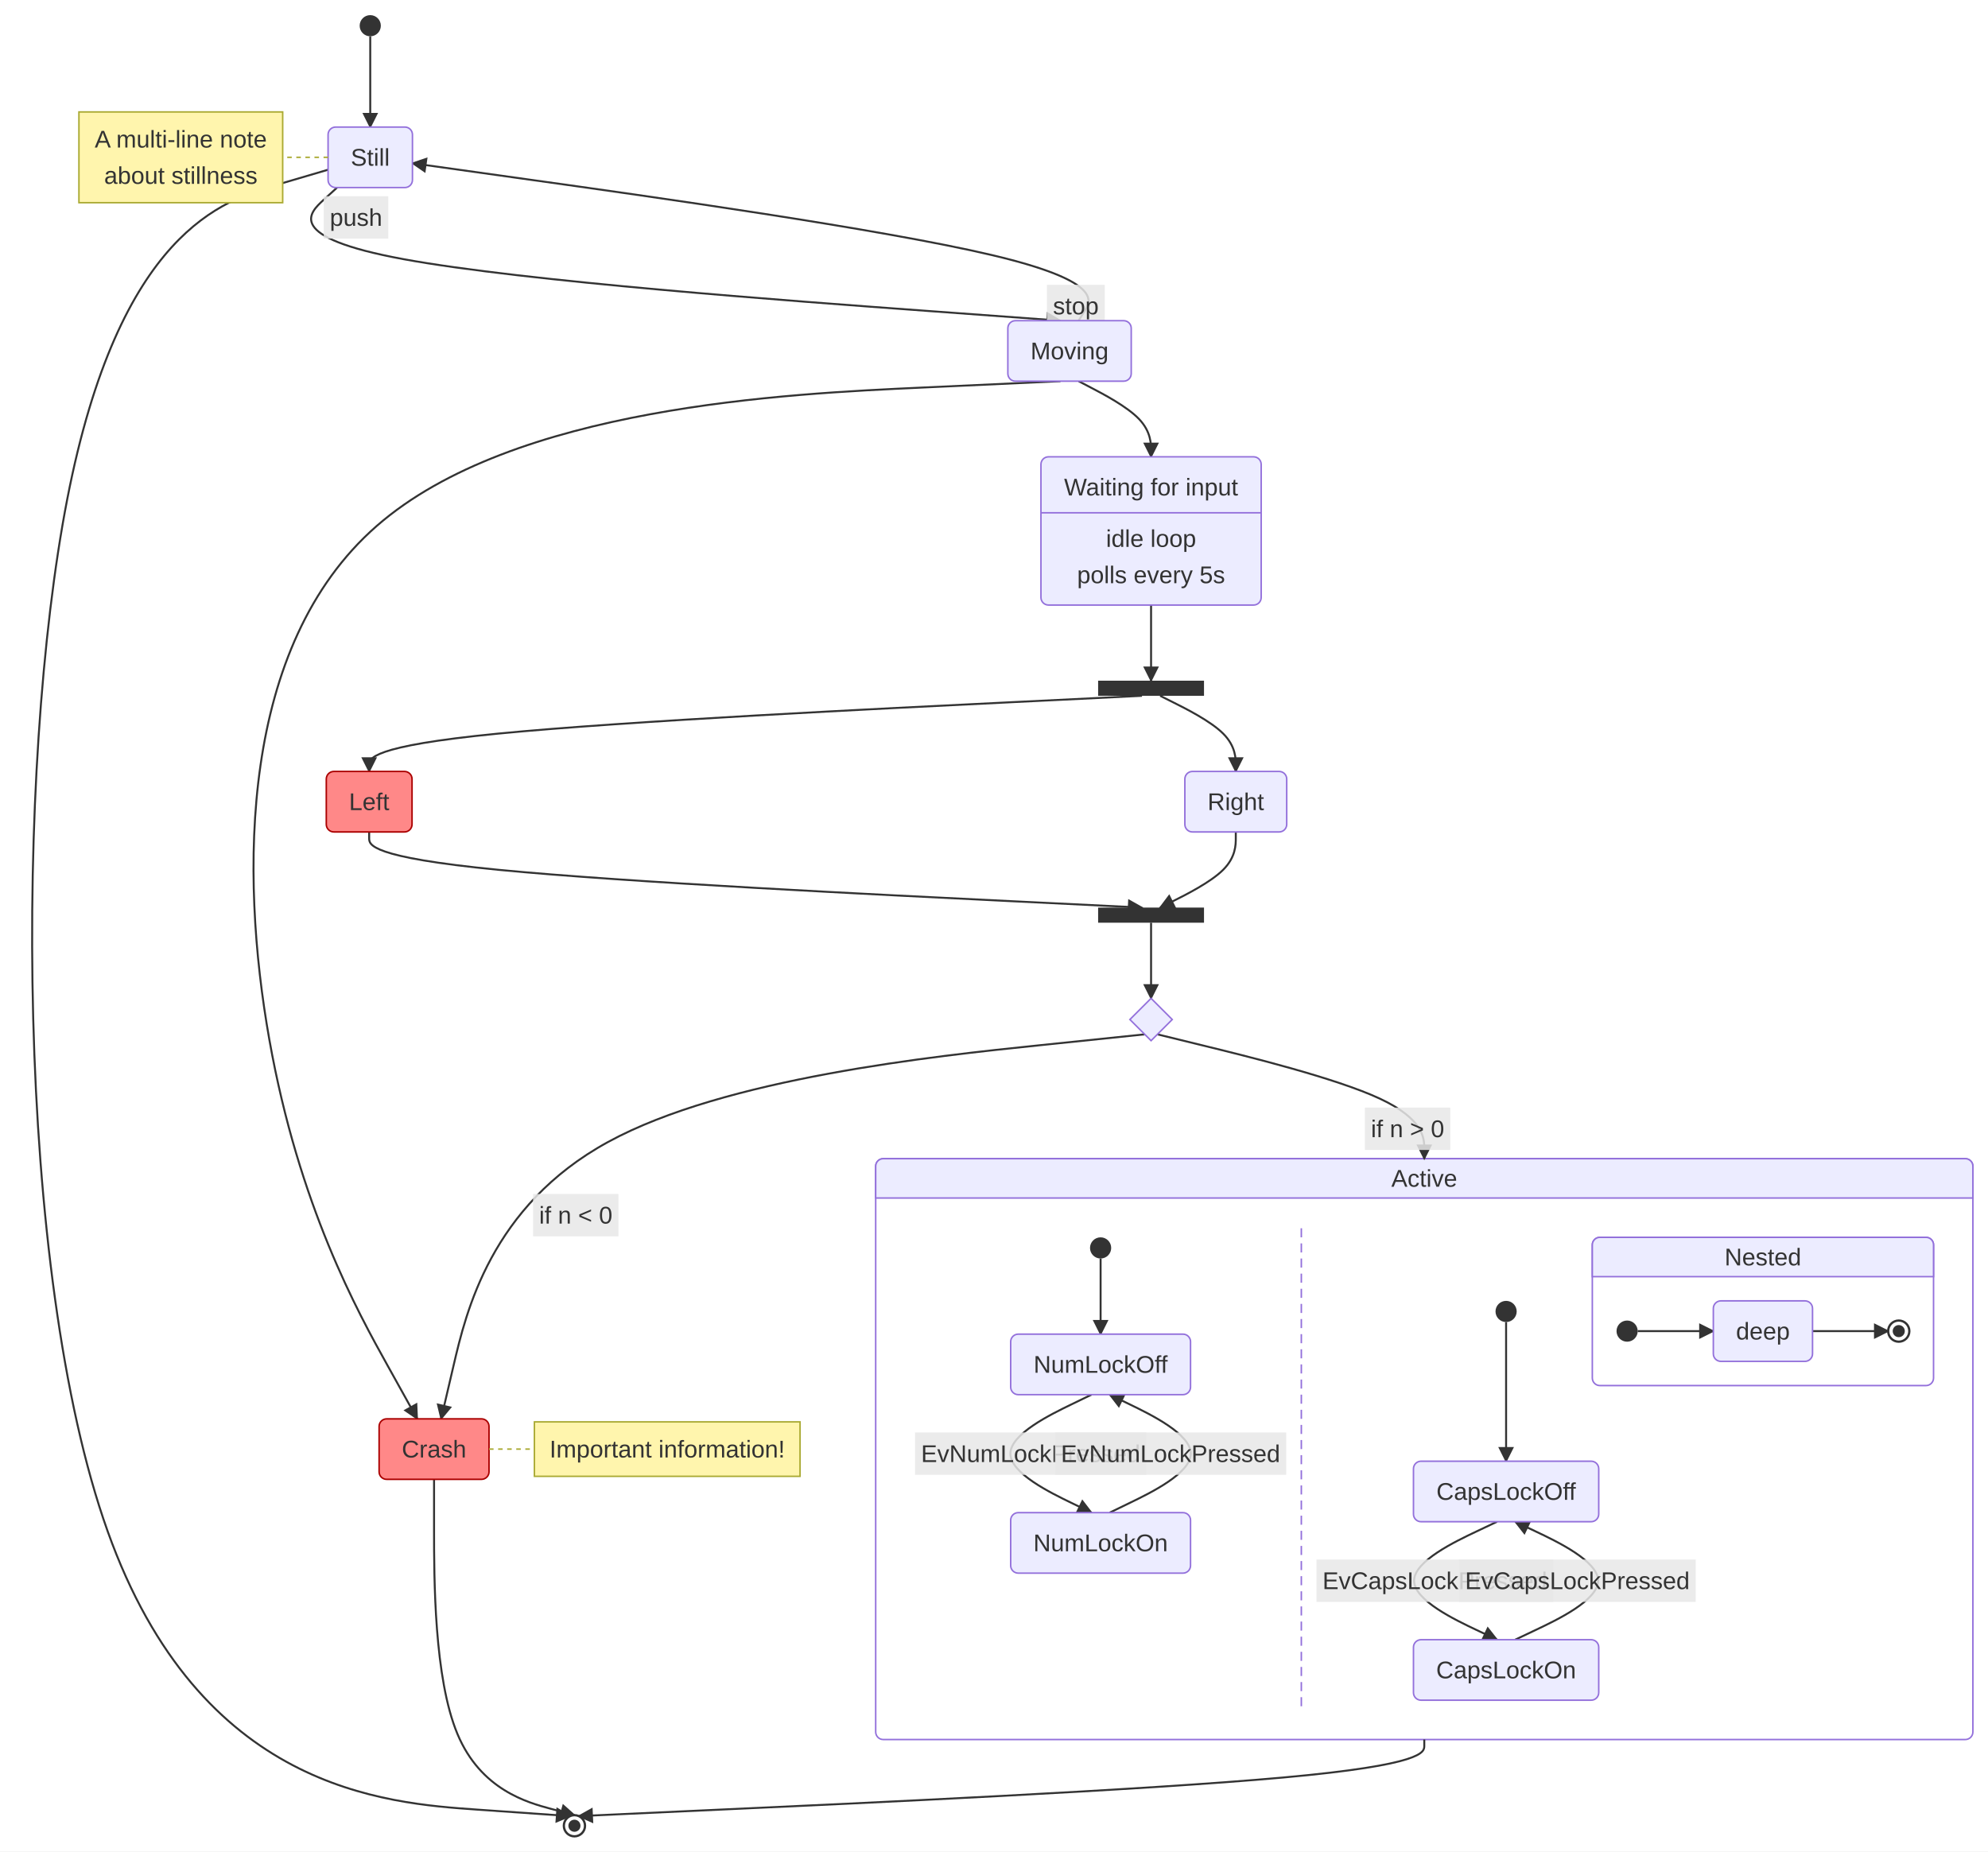
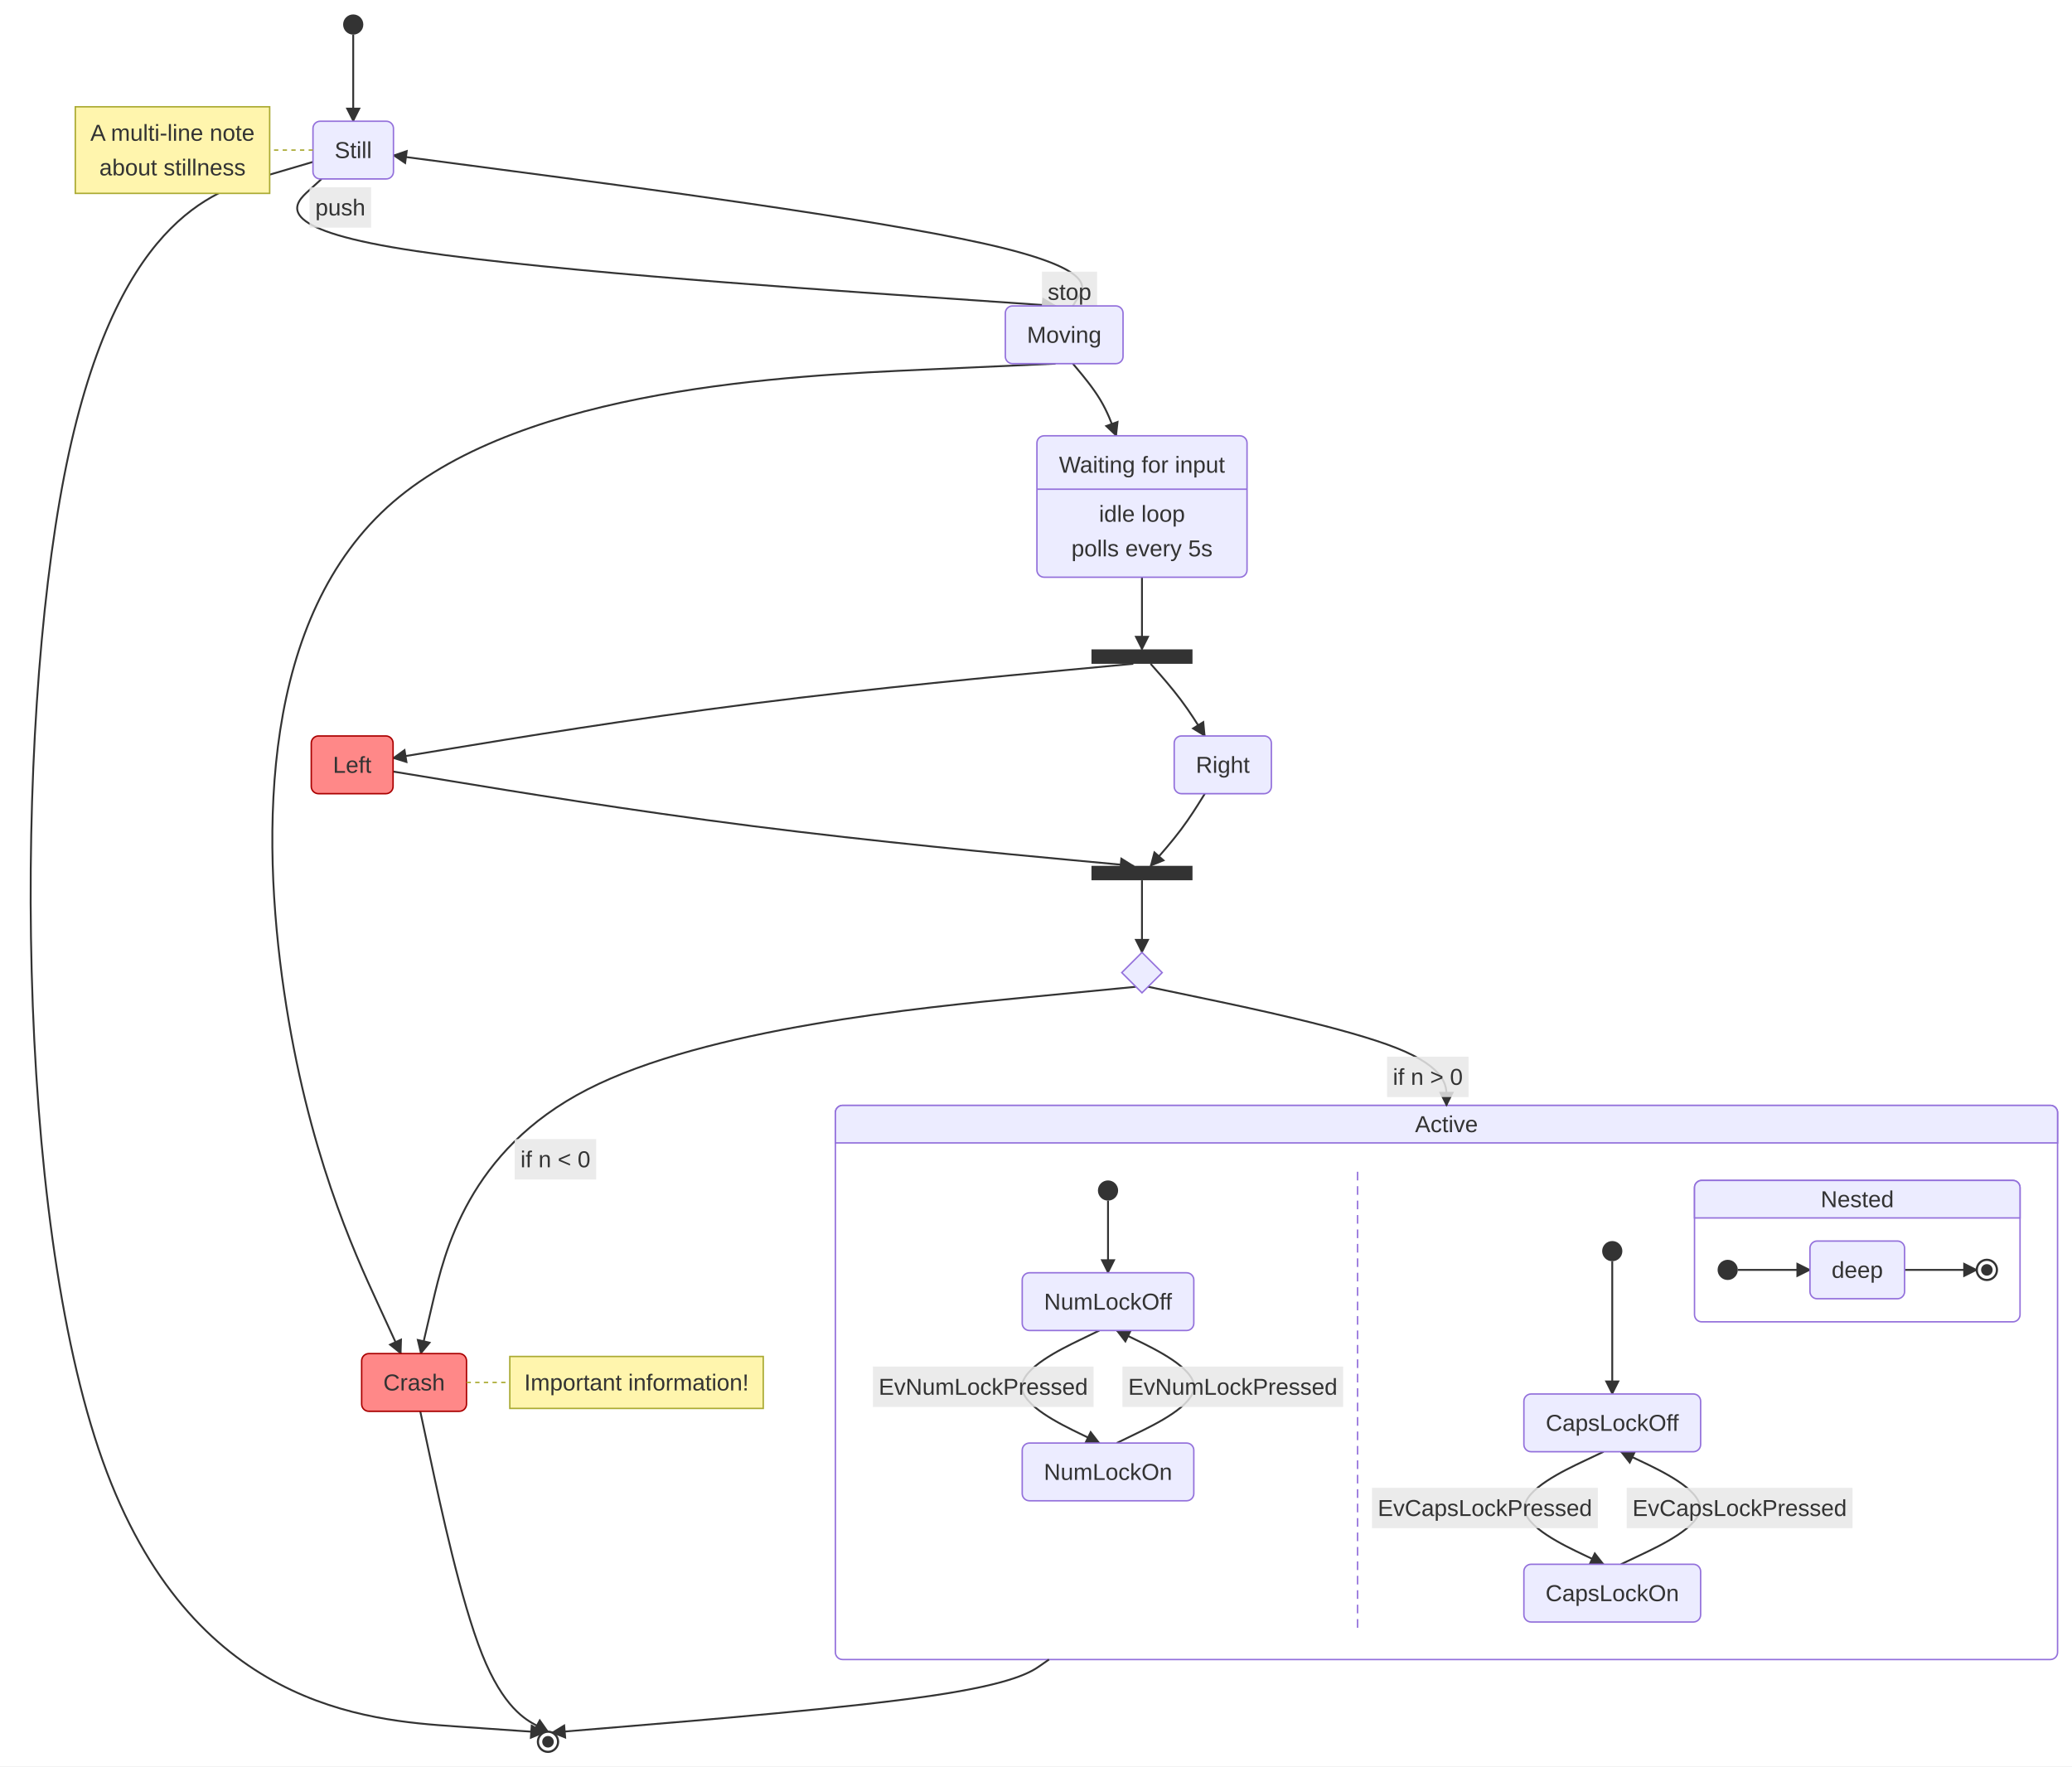
- <svg xmlns="http://www.w3.org/2000/svg" id="mermaid" class="statediagram" width="1314.25" height="1224" viewBox="-938.08 -10 1314.25 1224" role="graphics-document document" aria-roledescription="statediagram">
+ <svg xmlns="http://www.w3.org/2000/svg" id="mermaid" class="statediagram" width="1435.84" height="1224" viewBox="-998.87 -10 1435.84 1224" role="graphics-document document" aria-roledescription="statediagram">
  <style>#mermaid{font-family:"trebuchet ms",verdana,arial,sans-serif;font-size:16px;fill:#333;}#mermaid .st{fill:#ECECFF;stroke:#9370DB;stroke-width:1px;}#mermaid .bar,#mermaid .start{fill:#333;stroke:none;}#mermaid .endo{fill:#fff;stroke:#333;stroke-width:1.5px;}#mermaid .endi{fill:#333;}#mermaid .choice{fill:#ECECFF;stroke:#9370DB;stroke-width:1px;}#mermaid .comp{fill:#fff;stroke:#9370DB;stroke-width:1px;}#mermaid .comp-t{fill:#ECECFF;stroke:#9370DB;stroke-width:1px;}#mermaid .region{fill:none;stroke:#9370DB;stroke-width:1px;stroke-dasharray:6,4;}#mermaid .div{stroke:#9370DB;stroke-width:1px;}#mermaid .tr{fill:none;stroke:#333;stroke-width:1.3px;}#mermaid .lbl{fill:#e8e8e8;opacity:0.85;}#mermaid .note{fill:#fff5ad;stroke:#aaaa33;stroke-width:1px;}#mermaid .note-l{stroke:#aaaa33;stroke-width:1px;stroke-dasharray:3,3;}</style>
-   <rect x="-938.08" y="-10" width="1314.25" height="1224" fill="white" />
+   <rect x="-998.87" y="-10" width="1435.84" height="1224" fill="white" />
  <defs>
    <marker id="st-arrow" viewBox="0 0 10 10" refX="9" refY="5" markerWidth="8" markerHeight="8" orient="auto">
      <path d="M0,0 L10,5 L0,10 z" fill="#333" />
    </marker>
  </defs>
-   <rect class="comp" x="-359.17" y="756" width="725.35" height="384" rx="5" />
-   <path class="comp-t" d="M-359.17,782 v-21 a5,5 0 0 1 5,-5 h715.35 a5,5 0 0 1 5,5 v21 z" />
+   <rect class="comp" x="-419.97" y="756" width="846.94" height="384" rx="5" />
+   <path class="comp-t" d="M-419.97,782 v-21 a5,5 0 0 1 5,-5 h836.94 a5,5 0 0 1 5,5 v21 z" />
  <text x="3.5" y="769" text-anchor="middle" dominant-baseline="central">Active</text>
-   <line class="region" x1="-77.78" y1="802" x2="-77.78" y2="1120" />
-   <rect class="comp" x="114.59" y="808" width="225.58" height="98" rx="5" />
-   <path class="comp-t" d="M114.59,834 v-21 a5,5 0 0 1 5,-5 h215.58 a5,5 0 0 1 5,5 v21 z" />
-   <text x="227.38" y="821" text-anchor="middle" dominant-baseline="central">Nested</text>
-   <path class="tr" d="M-693.31,14L-693.31,74" marker-end="url(#st-arrow)" />
-   <path class="tr" d="M-721.19,102.2L-755.67,112.33C-790.16,122.46 -859.12,142.73 -893.6,319.87C-928.08,497 -928.08,831 -866.93,1002.27C-805.79,1173.54 -683.49,1182.08 -622.35,1186.35L-561.2,1190.62" marker-end="url(#st-arrow)" />
-   <path class="tr" d="M-715.23,114L-724.18,122.17C-733.13,130.33 -751.03,146.67 -671.33,161.33C-591.63,176 -414.32,189 -325.67,195.5L-237.02,202" marker-end="url(#st-arrow)" />
-   <path class="tr" d="M-225.02,202L-220.98,195.5C-216.94,189 -208.86,176 -282.26,158.65C-355.66,141.3 -510.54,119.6 -587.98,108.76L-665.42,97.91" marker-end="url(#st-arrow)" />
-   <path class="tr" d="M-237.02,242L-327.45,246.17C-417.88,250.33 -598.74,258.67 -689.17,337.83C-779.6,417 -779.6,567 -760.04,677.17C-740.48,787.33 -701.37,857.67 -681.81,892.83L-662.25,928" marker-end="url(#st-arrow)" />
-   <path class="tr" d="M-651.13,968L-651.13,1000.83C-651.13,1033.67 -651.13,1099.33 -635.66,1136.33C-620.19,1173.33 -589.26,1181.67 -573.8,1185.83L-558.33,1190" marker-end="url(#st-arrow)" />
-   <path class="tr" d="M-225.02,242L-217.03,246.17C-209.05,250.33 -193.08,258.67 -185.1,267C-177.12,275.33 -177.12,283.67 -177.12,287.83L-177.12,292" marker-end="url(#st-arrow)" />
-   <path class="tr" d="M-177.12,390L-177.12,440" marker-end="url(#st-arrow)" />
-   <path class="tr" d="M-183.12,450L-268.27,454.17C-353.42,458.33 -523.73,466.67 -608.88,475C-694.03,483.33 -694.03,491.67 -694.03,495.83L-694.03,500" marker-end="url(#st-arrow)" />
-   <path class="tr" d="M-171.12,450L-162.78,454.17C-154.45,458.33 -137.78,466.67 -129.44,475C-121.11,483.33 -121.11,491.67 -121.11,495.83L-121.11,500" marker-end="url(#st-arrow)" />
-   <path class="tr" d="M-694.03,540L-694.03,544.17C-694.03,548.33 -694.03,556.67 -608.88,565C-523.73,573.33 -353.42,581.67 -268.27,585.83L-183.12,590" marker-end="url(#st-arrow)" />
-   <path class="tr" d="M-121.11,540L-121.11,544.17C-121.11,548.33 -121.11,556.67 -129.44,565C-137.78,573.33 -154.45,581.67 -162.78,585.83L-171.12,590" marker-end="url(#st-arrow)" />
-   <path class="tr" d="M-177.12,600L-177.12,650" marker-end="url(#st-arrow)" />
-   <path class="tr" d="M-172.92,673.8L-143.51,681C-114.11,688.2 -55.31,702.6 -25.9,716.3C3.5,730 3.5,743 3.5,749.5L3.5,756" marker-end="url(#st-arrow)" />
-   <path class="tr" d="M-181.32,673.8L-250.64,681C-319.95,688.2 -458.59,702.6 -536.11,744.97C-613.64,787.33 -630.05,857.67 -638.25,892.83L-646.46,928" marker-end="url(#st-arrow)" />
-   <path class="tr" d="M3.5,1140L3.5,1144.17C3.5,1148.33 3.5,1156.67 -89.66,1165.1C-182.82,1173.54 -369.14,1182.08 -462.3,1186.35L-555.46,1190.62" marker-end="url(#st-arrow)" />
-   <rect class="lbl" x="-724.06" y="119.75" width="42.69" height="28" />
-   <text x="-702.72" y="133.75" text-anchor="middle" dominant-baseline="central">push</text>
-   <rect class="lbl" x="-245.97" y="178.25" width="38.24" height="28" />
-   <text x="-226.85" y="192.25" text-anchor="middle" dominant-baseline="central">stop</text>
-   <rect class="lbl" x="-35.77" y="722.24" width="56.48" height="28" />
-   <text x="-7.53" y="736.24" text-anchor="middle" dominant-baseline="central">if n &gt; 0</text>
-   <rect class="lbl" x="-585.69" y="779.35" width="56.48" height="28" />
-   <text x="-557.45" y="793.35" text-anchor="middle" dominant-baseline="central">if n &lt; 0</text>
-   <path class="tr" d="M-210.48,822L-210.48,872" marker-end="url(#st-arrow)" />
-   <path class="tr" d="M-216.48,912L-229.89,918.5C-243.3,925 -270.12,938 -270.12,951C-270.12,964 -243.3,977 -229.89,983.5L-216.48,990" marker-end="url(#st-arrow)" />
-   <path class="tr" d="M-204.48,990L-191.07,983.5C-177.66,977 -150.84,964 -150.84,951C-150.84,938 -177.66,925 -191.07,918.5L-204.48,912" marker-end="url(#st-arrow)" />
-   <rect class="lbl" x="-333.17" y="937" width="152.93" height="28" />
-   <text x="-256.71" y="951" text-anchor="middle" dominant-baseline="central">EvNumLockPressed</text>
-   <rect class="lbl" x="-240.71" y="937" width="152.93" height="28" />
-   <text x="-164.25" y="951" text-anchor="middle" dominant-baseline="central">EvNumLockPressed</text>
-   <path class="tr" d="M57.59,864L57.59,956" marker-end="url(#st-arrow)" />
-   <path class="tr" d="M51.59,996L37.88,1002.5C24.17,1009 -3.24,1022 -3.24,1035C-3.24,1048 24.17,1061 37.88,1067.5L51.59,1074" marker-end="url(#st-arrow)" />
-   <path class="tr" d="M63.59,1074L77.3,1067.5C91.01,1061 118.42,1048 118.42,1035C118.42,1022 91.01,1009 77.3,1002.5L63.59,996" marker-end="url(#st-arrow)" />
-   <rect class="lbl" x="-67.78" y="1021" width="156.5" height="28" />
-   <text x="10.47" y="1035" text-anchor="middle" dominant-baseline="central">EvCapsLockPressed</text>
-   <rect class="lbl" x="26.47" y="1021" width="156.5" height="28" />
-   <text x="104.71" y="1035" text-anchor="middle" dominant-baseline="central">EvCapsLockPressed</text>
-   <path class="tr" d="M144.59,870L194.59,870" marker-end="url(#st-arrow)" />
-   <path class="tr" d="M260.17,870L310.17,870" marker-end="url(#st-arrow)" />
-   <circle class="start" cx="-693.31" cy="7" r="7" />
-   <rect class="st" x="-721.19" y="74" width="55.78" height="40" rx="5" />
-   <text x="-693.31" y="94" text-anchor="middle" dominant-baseline="central">Still</text>
-   <circle class="endo" cx="-558.33" cy="1197" r="7" />
-   <circle class="endi" cx="-558.33" cy="1197" r="4" />
-   <rect class="st" x="-271.8" y="202" width="81.57" height="40" rx="5" />
-   <text x="-231.02" y="222" text-anchor="middle" dominant-baseline="central">Moving</text>
-   <rect class="st" x="-687.46" y="928" width="72.67" height="40" rx="5" style="fill:#f88;stroke:#a00" />
-   <text x="-651.13" y="948" text-anchor="middle" dominant-baseline="central">Crash</text>
-   <rect class="st" x="-249.92" y="292" width="145.6" height="98" rx="5" />
-   <text x="-177.12" y="312" text-anchor="middle" dominant-baseline="central">Waiting for input</text>
-   <line class="div" x1="-249.92" y1="329" x2="-104.32" y2="329" />
-   <text x="-177.12" y="346" text-anchor="middle" dominant-baseline="central">idle loop</text>
-   <text x="-177.12" y="370" text-anchor="middle" dominant-baseline="central">polls every 5s</text>
-   <rect class="bar" x="-212.12" y="440" width="70" height="10" />
-   <rect class="st" x="-722.37" y="500" width="56.69" height="40" rx="5" style="fill:#f88;stroke:#a00" />
-   <text x="-694.03" y="520" text-anchor="middle" dominant-baseline="central">Left</text>
-   <rect class="st" x="-154.78" y="500" width="67.34" height="40" rx="5" />
-   <text x="-121.11" y="520" text-anchor="middle" dominant-baseline="central">Right</text>
-   <rect class="bar" x="-212.12" y="590" width="70" height="10" />
-   <path class="choice" d="M-177.12,650L-163.12,664L-177.12,678L-191.12,664Z" />
-   <circle class="start" cx="-210.48" cy="815" r="7" />
-   <rect class="st" x="-269.93" y="872" width="118.91" height="40" rx="5" />
-   <text x="-210.48" y="892" text-anchor="middle" dominant-baseline="central">NumLockOff</text>
-   <rect class="st" x="-269.93" y="990" width="118.91" height="40" rx="5" />
-   <text x="-210.48" y="1010" text-anchor="middle" dominant-baseline="central">NumLockOn</text>
-   <circle class="start" cx="57.59" cy="857" r="7" />
-   <rect class="st" x="-3.65" y="956" width="122.48" height="40" rx="5" />
-   <text x="57.59" y="976" text-anchor="middle" dominant-baseline="central">CapsLockOff</text>
-   <rect class="st" x="-3.65" y="1074" width="122.48" height="40" rx="5" />
-   <text x="57.59" y="1094" text-anchor="middle" dominant-baseline="central">CapsLockOn</text>
-   <circle class="start" cx="137.59" cy="870" r="7" />
-   <rect class="st" x="194.59" y="850" width="65.58" height="40" rx="5" />
-   <text x="227.38" y="870" text-anchor="middle" dominant-baseline="central">deep</text>
-   <circle class="endo" cx="317.17" cy="870" r="7" />
-   <circle class="endi" cx="317.17" cy="870" r="4" />
-   <line class="note-l" x1="-614.79" y1="948" x2="-584.79" y2="948" />
-   <rect class="note" x="-584.79" y="930" width="175.62" height="36" />
-   <text x="-496.98" y="948" text-anchor="middle" dominant-baseline="central">Important information!</text>
-   <line class="note-l" x1="-721.19" y1="94" x2="-751.19" y2="94" />
-   <rect class="note" x="-885.9" y="64" width="134.7" height="60" />
-   <text x="-818.55" y="82" text-anchor="middle" dominant-baseline="central">A multi-line note</text>
-   <text x="-818.55" y="106" text-anchor="middle" dominant-baseline="central">about stillness</text>
+   <line class="region" x1="-58.11" y1="802" x2="-58.11" y2="1120" />
+   <rect class="comp" x="175.38" y="808" width="225.58" height="98" rx="5" />
+   <path class="comp-t" d="M175.38,834 v-21 a5,5 0 0 1 5,-5 h215.58 a5,5 0 0 1 5,5 v21 z" />
+   <text x="288.18" y="821" text-anchor="middle" dominant-baseline="central">Nested</text>
+   <path class="tr" d="M-754.1,14L-754.1,74" marker-end="url(#st-arrow)" />
+   <path class="tr" d="M-781.99,102.2L-816.47,112.33C-850.95,122.46 -919.91,142.73 -954.39,319.87C-988.87,497 -988.87,831 -927.73,1002.27C-866.58,1173.54 -744.29,1182.08 -683.14,1186.35L-622,1190.62" marker-end="url(#st-arrow)" />
+   <path class="tr" d="M-776.02,114L-784.97,122.17C-793.92,130.33 -811.82,146.67 -727.06,161.33C-642.29,176 -454.85,189 -361.13,195.5L-267.41,202" marker-end="url(#st-arrow)" />
+   <path class="tr" d="M-255.41,202L-251.38,195.5C-247.34,189 -239.26,176 -317.73,158.61C-396.19,141.23 -561.2,119.45 -643.71,108.57L-726.21,97.68" marker-end="url(#st-arrow)" />
+   <path class="tr" d="M-267.41,242L-359.21,246.17C-451,250.33 -634.58,258.67 -726.38,337.83C-818.17,417 -818.17,567 -801.99,677.17C-785.82,787.33 -753.47,857.67 -737.29,892.83L-721.12,928" marker-end="url(#st-arrow)" />
+   <path class="tr" d="M-707.64,968L-700.62,1000.83C-693.6,1033.67 -679.56,1099.33 -664.81,1136.33C-650.06,1173.33 -634.59,1181.67 -626.86,1185.83L-619.12,1190" marker-end="url(#st-arrow)" />
+   <path class="tr" d="M-255.41,242L-251.92,246.17C-248.43,250.33 -241.45,258.67 -236.44,267C-231.43,275.33 -228.39,283.67 -226.88,287.83L-225.36,292" marker-end="url(#st-arrow)" />
+   <path class="tr" d="M-207.51,390L-207.51,440" marker-end="url(#st-arrow)" />
+   <path class="tr" d="M-213.51,450L-258.12,454.17C-302.73,458.33 -391.95,466.67 -477.45,477.56C-562.94,488.45 -644.71,501.89 -685.59,508.62L-726.48,515.34" marker-end="url(#st-arrow)" />
+   <path class="tr" d="M-201.51,450L-197.85,454.17C-194.18,458.33 -186.84,466.67 -180.58,475C-174.32,483.33 -169.14,491.67 -166.55,495.83L-163.95,500" marker-end="url(#st-arrow)" />
+   <path class="tr" d="M-726.48,524.66L-685.59,531.38C-644.71,538.11 -562.94,551.55 -477.45,562.44C-391.95,573.33 -302.73,581.67 -258.12,585.83L-213.51,590" marker-end="url(#st-arrow)" />
+   <path class="tr" d="M-163.95,540L-166.55,544.17C-169.14,548.33 -174.32,556.67 -180.58,565C-186.84,573.33 -194.18,581.67 -197.85,585.83L-201.51,590" marker-end="url(#st-arrow)" />
+   <path class="tr" d="M-207.51,600L-207.51,650" marker-end="url(#st-arrow)" />
+   <path class="tr" d="M-203.31,673.8L-168.85,681C-134.38,688.2 -65.44,702.6 -30.97,716.3C3.5,730 3.5,743 3.5,749.5L3.5,756" marker-end="url(#st-arrow)" />
+   <path class="tr" d="M-211.71,673.8L-286.1,681C-360.48,688.2 -509.25,702.6 -591.84,744.97C-674.43,787.33 -690.84,857.67 -699.05,892.83L-707.25,928" marker-end="url(#st-arrow)" />
+   <path class="tr" d="M-271.95,1140L-277.92,1144.17C-283.9,1148.33 -295.86,1156.67 -353.24,1165.1C-410.63,1173.54 -513.44,1182.08 -564.84,1186.35L-616.25,1190.62" marker-end="url(#st-arrow)" />
+   <rect class="lbl" x="-784.38" y="119.75" width="42.69" height="28" />
+   <text x="-763.04" y="133.75" text-anchor="middle" dominant-baseline="central">push</text>
+   <rect class="lbl" x="-276.84" y="178.25" width="38.24" height="28" />
+   <text x="-257.72" y="192.25" text-anchor="middle" dominant-baseline="central">stop</text>
+   <rect class="lbl" x="-37.67" y="722.24" width="56.48" height="28" />
+   <text x="-9.43" y="736.24" text-anchor="middle" dominant-baseline="central">if n &gt; 0</text>
+   <rect class="lbl" x="-642.21" y="779.35" width="56.48" height="28" />
+   <text x="-613.97" y="793.35" text-anchor="middle" dominant-baseline="central">if n &lt; 0</text>
+   <path class="tr" d="M-231.04,822L-231.04,872" marker-end="url(#st-arrow)" />
+   <path class="tr" d="M-237.04,912L-250.45,918.5C-263.86,925 -290.68,938 -290.68,951C-290.68,964 -263.86,977 -250.45,983.5L-237.04,990" marker-end="url(#st-arrow)" />
+   <path class="tr" d="M-225.04,990L-211.63,983.5C-198.22,977 -171.4,964 -171.4,951C-171.4,938 -198.22,925 -211.63,918.5L-225.04,912" marker-end="url(#st-arrow)" />
+   <rect class="lbl" x="-393.97" y="937" width="152.93" height="28" />
+   <text x="-317.5" y="951" text-anchor="middle" dominant-baseline="central">EvNumLockPressed</text>
+   <rect class="lbl" x="-221.04" y="937" width="152.93" height="28" />
+   <text x="-144.58" y="951" text-anchor="middle" dominant-baseline="central">EvNumLockPressed</text>
+   <path class="tr" d="M118.38,864L118.38,956" marker-end="url(#st-arrow)" />
+   <path class="tr" d="M112.38,996L98.68,1002.5C84.97,1009 57.55,1022 57.55,1035C57.55,1048 84.97,1061 98.68,1067.5L112.38,1074" marker-end="url(#st-arrow)" />
+   <path class="tr" d="M124.38,1074L138.09,1067.5C151.8,1061 179.22,1048 179.22,1035C179.22,1022 151.8,1009 138.09,1002.5L124.38,996" marker-end="url(#st-arrow)" />
+   <rect class="lbl" x="-48.11" y="1021" width="156.5" height="28" />
+   <text x="30.14" y="1035" text-anchor="middle" dominant-baseline="central">EvCapsLockPressed</text>
+   <rect class="lbl" x="128.38" y="1021" width="156.5" height="28" />
+   <text x="206.63" y="1035" text-anchor="middle" dominant-baseline="central">EvCapsLockPressed</text>
+   <path class="tr" d="M205.38,870L255.38,870" marker-end="url(#st-arrow)" />
+   <path class="tr" d="M320.97,870L370.97,870" marker-end="url(#st-arrow)" />
+   <circle class="start" cx="-754.1" cy="7" r="7" />
+   <rect class="st" x="-781.99" y="74" width="55.78" height="40" rx="5" />
+   <text x="-754.1" y="94" text-anchor="middle" dominant-baseline="central">Still</text>
+   <circle class="endo" cx="-619.12" cy="1197" r="7" />
+   <circle class="endi" cx="-619.12" cy="1197" r="4" />
+   <rect class="st" x="-302.2" y="202" width="81.57" height="40" rx="5" />
+   <text x="-261.41" y="222" text-anchor="middle" dominant-baseline="central">Moving</text>
+   <rect class="st" x="-748.26" y="928" width="72.67" height="40" rx="5" style="fill:#f88;stroke:#a00" />
+   <text x="-711.92" y="948" text-anchor="middle" dominant-baseline="central">Crash</text>
+   <rect class="st" x="-280.31" y="292" width="145.6" height="98" rx="5" />
+   <text x="-207.51" y="312" text-anchor="middle" dominant-baseline="central">Waiting for input</text>
+   <line class="div" x1="-280.31" y1="329" x2="-134.71" y2="329" />
+   <text x="-207.51" y="346" text-anchor="middle" dominant-baseline="central">idle loop</text>
+   <text x="-207.51" y="370" text-anchor="middle" dominant-baseline="central">polls every 5s</text>
+   <rect class="bar" x="-242.51" y="440" width="70" height="10" />
+   <rect class="st" x="-783.17" y="500" width="56.69" height="40" rx="5" style="fill:#f88;stroke:#a00" />
+   <text x="-754.82" y="520" text-anchor="middle" dominant-baseline="central">Left</text>
+   <rect class="st" x="-185.18" y="500" width="67.34" height="40" rx="5" />
+   <text x="-151.51" y="520" text-anchor="middle" dominant-baseline="central">Right</text>
+   <rect class="bar" x="-242.51" y="590" width="70" height="10" />
+   <path class="choice" d="M-207.51,650L-193.51,664L-207.51,678L-221.51,664Z" />
+   <circle class="start" cx="-231.04" cy="815" r="7" />
+   <rect class="st" x="-290.5" y="872" width="118.91" height="40" rx="5" />
+   <text x="-231.04" y="892" text-anchor="middle" dominant-baseline="central">NumLockOff</text>
+   <rect class="st" x="-290.5" y="990" width="118.91" height="40" rx="5" />
+   <text x="-231.04" y="1010" text-anchor="middle" dominant-baseline="central">NumLockOn</text>
+   <circle class="start" cx="118.38" cy="857" r="7" />
+   <rect class="st" x="57.14" y="956" width="122.48" height="40" rx="5" />
+   <text x="118.38" y="976" text-anchor="middle" dominant-baseline="central">CapsLockOff</text>
+   <rect class="st" x="57.14" y="1074" width="122.48" height="40" rx="5" />
+   <text x="118.38" y="1094" text-anchor="middle" dominant-baseline="central">CapsLockOn</text>
+   <circle class="start" cx="198.38" cy="870" r="7" />
+   <rect class="st" x="255.38" y="850" width="65.58" height="40" rx="5" />
+   <text x="288.18" y="870" text-anchor="middle" dominant-baseline="central">deep</text>
+   <circle class="endo" cx="377.97" cy="870" r="7" />
+   <circle class="endi" cx="377.97" cy="870" r="4" />
+   <line class="note-l" x1="-675.58" y1="948" x2="-645.58" y2="948" />
+   <rect class="note" x="-645.58" y="930" width="175.62" height="36" />
+   <text x="-557.78" y="948" text-anchor="middle" dominant-baseline="central">Important information!</text>
+   <line class="note-l" x1="-781.99" y1="94" x2="-811.99" y2="94" />
+   <rect class="note" x="-946.69" y="64" width="134.7" height="60" />
+   <text x="-879.34" y="82" text-anchor="middle" dominant-baseline="central">A multi-line note</text>
+   <text x="-879.34" y="106" text-anchor="middle" dominant-baseline="central">about stillness</text>
</svg>
